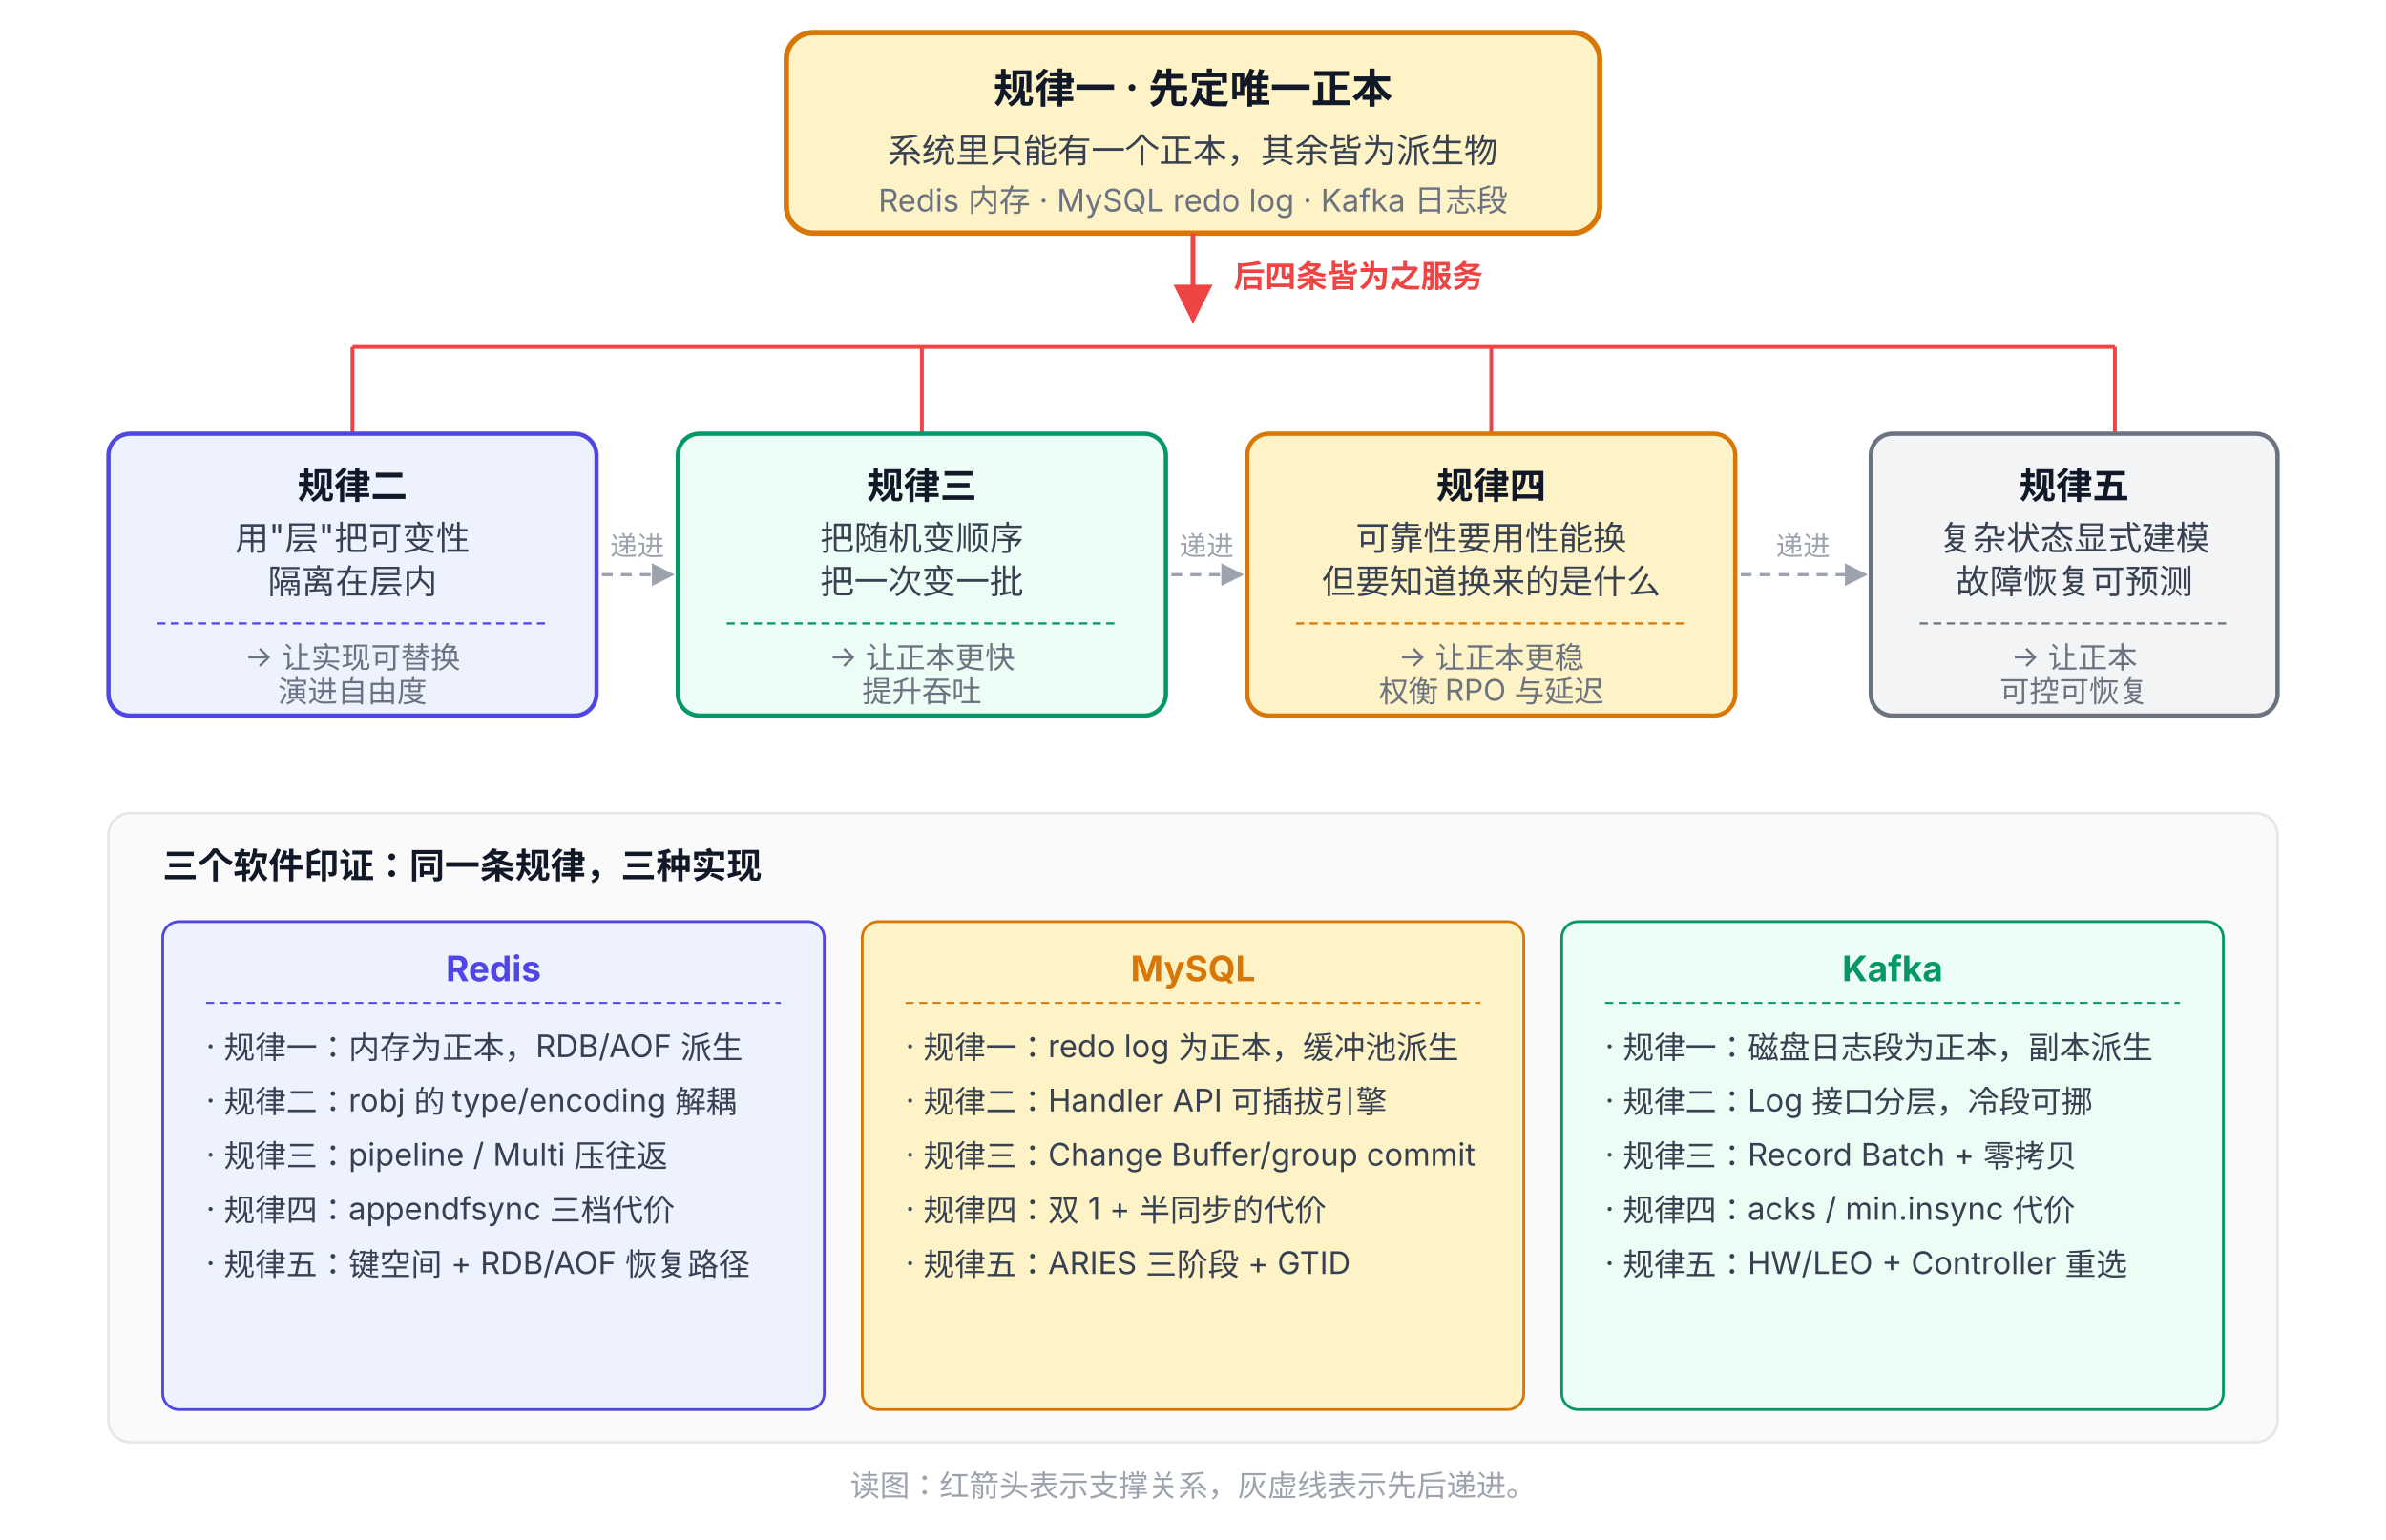
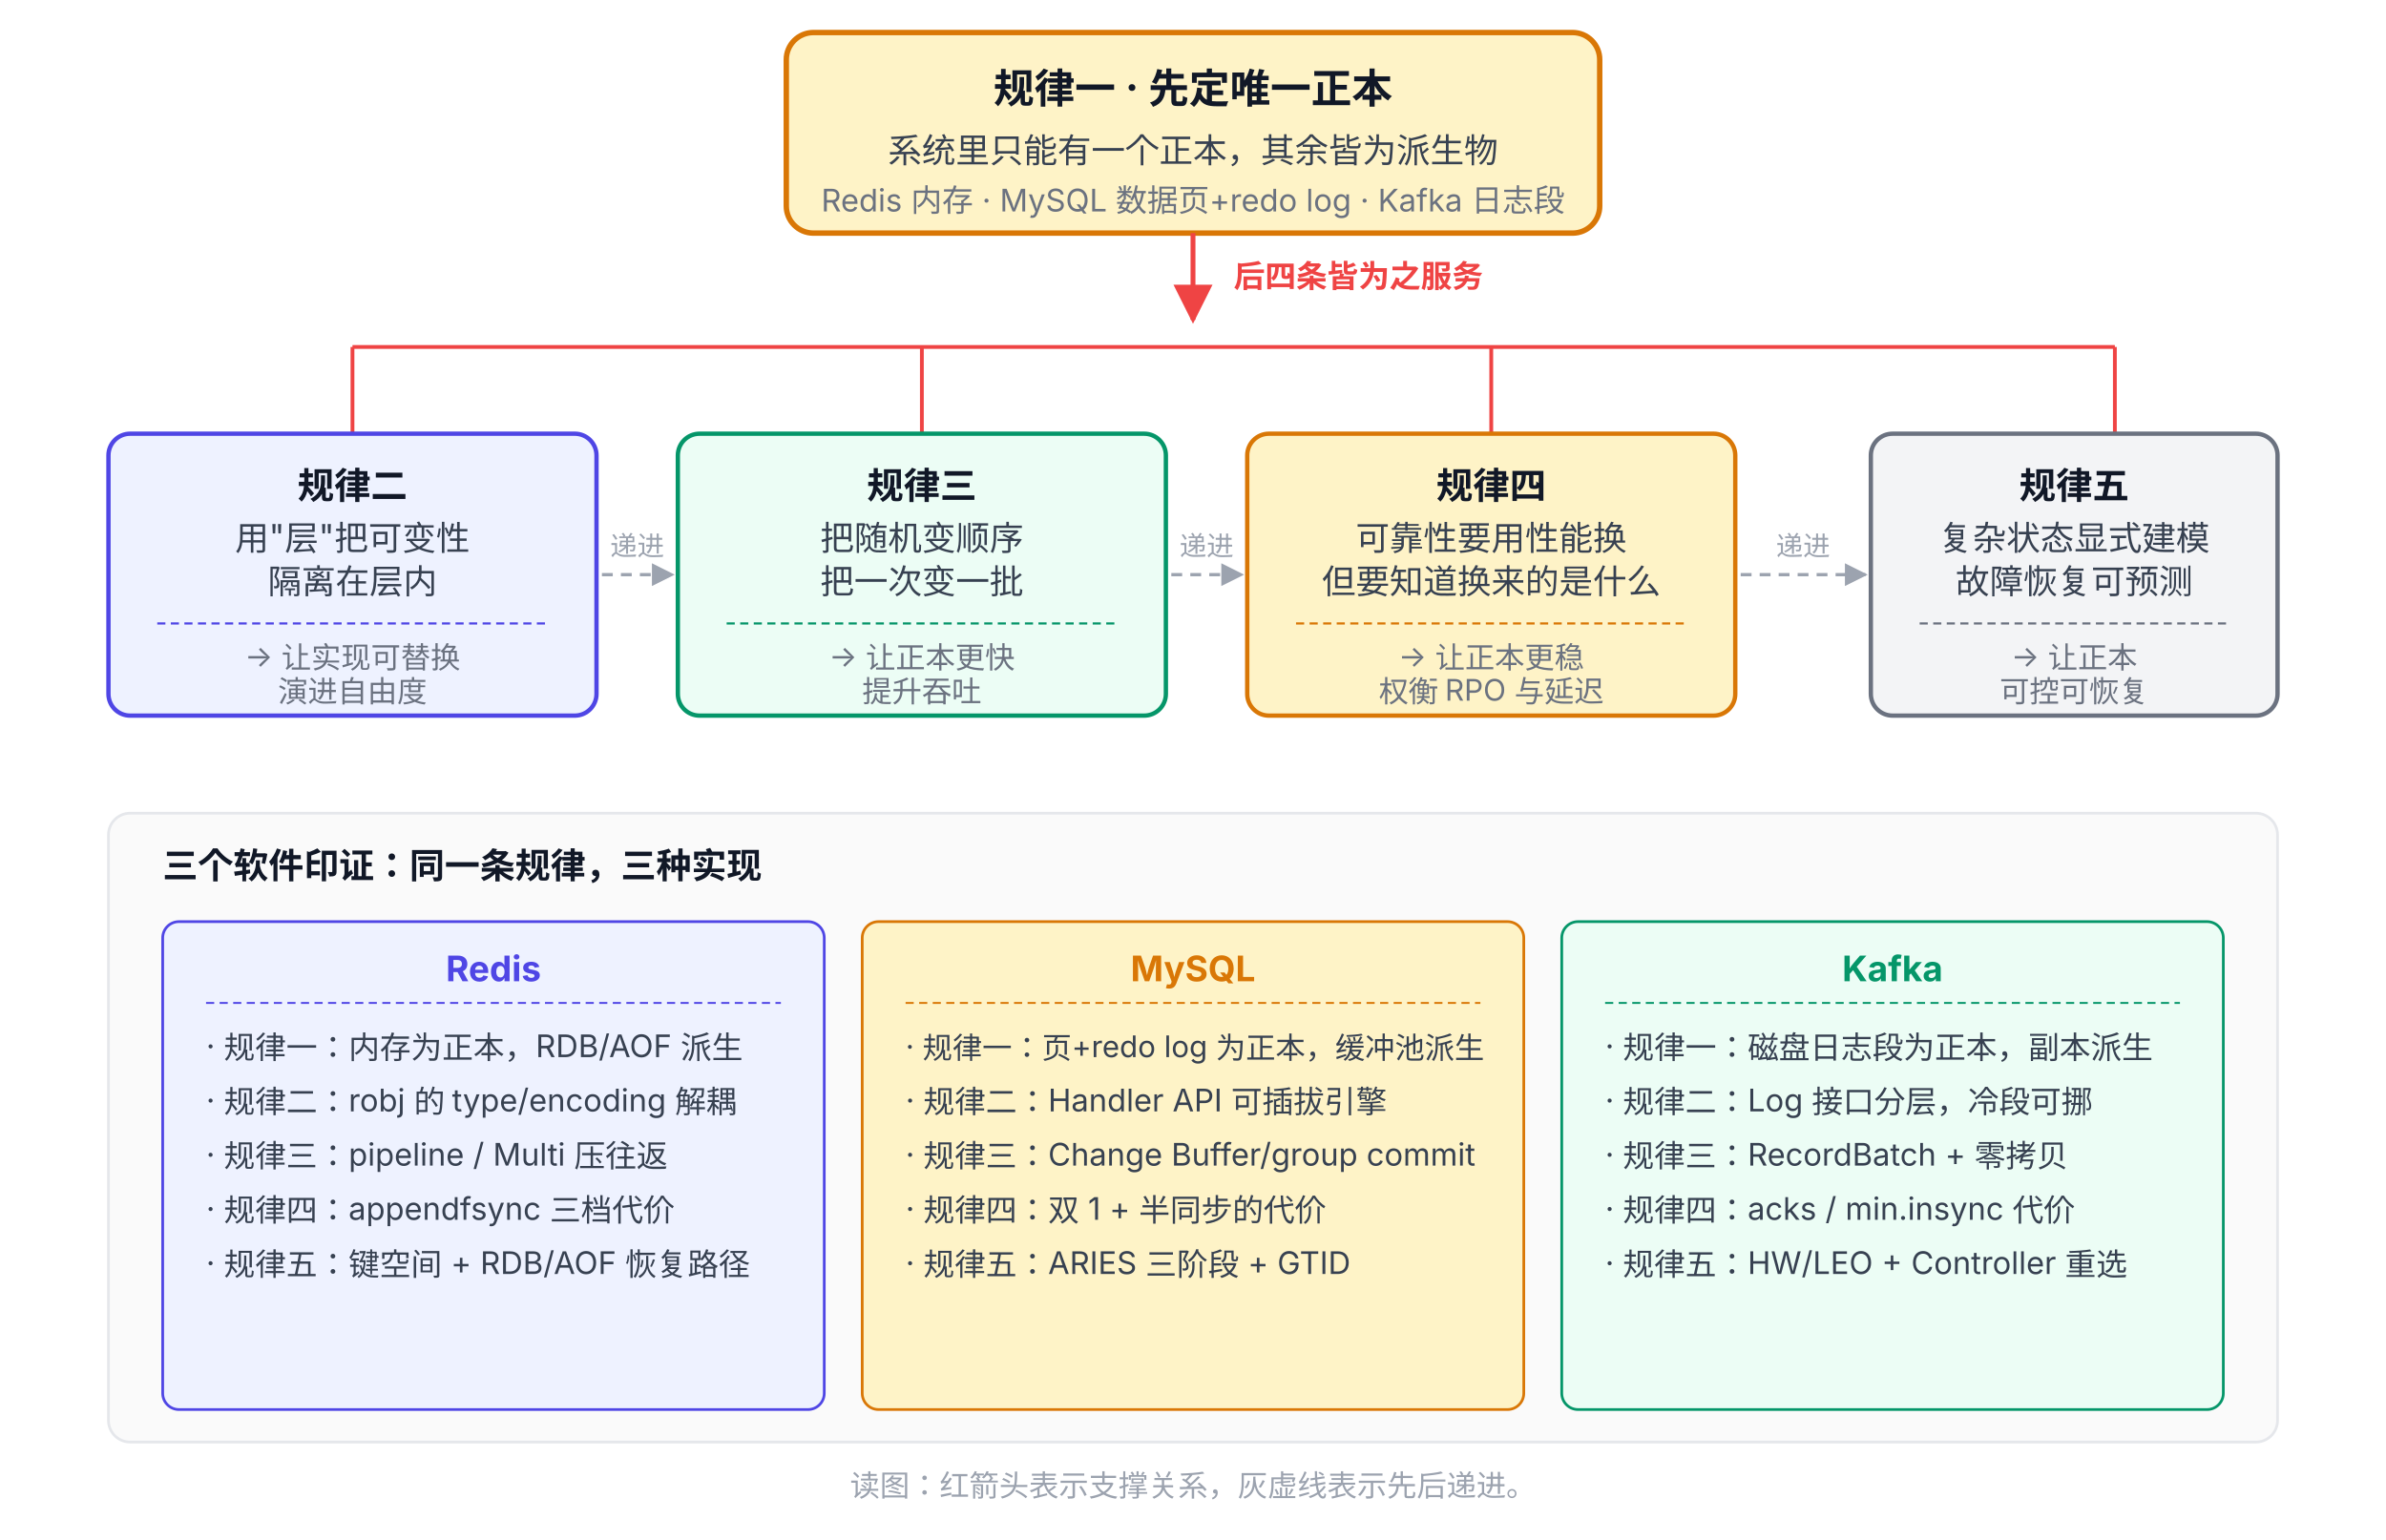
<svg xmlns="http://www.w3.org/2000/svg" viewBox="0 72 880 568" font-family="system-ui, -apple-system, 'PingFang SC', 'Microsoft YaHei', sans-serif">
  <defs>
    <marker id="arrowRed" viewBox="0 0 10 10" refX="9" refY="5" markerWidth="8" markerHeight="8" orient="auto-start-reverse">
      <path d="M0,0 L10,5 L0,10 z" fill="#EF4444" />
    </marker>
    <marker id="arrowDash" viewBox="0 0 10 10" refX="9" refY="5" markerWidth="7" markerHeight="7" orient="auto-start-reverse">
      <path d="M0,0 L10,5 L0,10 z" fill="#9CA3AF" />
    </marker>
  </defs>
  <rect x="290" y="84" width="300" height="74" rx="10" fill="#FEF3C7" stroke="#D97706" stroke-width="2" />
  <text x="440" y="110" text-anchor="middle" font-size="15" font-weight="700" fill="#111827">规律一 · 先定唯一正本</text>
  <text x="440" y="132" text-anchor="middle" font-size="12.5" fill="#374151">系统里只能有一个正本，其余皆为派生物</text>
-   <text x="440" y="150" text-anchor="middle" font-size="11.5" fill="#6B7280">Redis 内存 · MySQL redo log · Kafka 日志段</text>
+   <text x="440" y="150" text-anchor="middle" font-size="11.5" fill="#6B7280">Redis 内存 · MySQL 数据页+redo log · Kafka 日志段</text>
  <line x1="440" y1="158" x2="440" y2="190" stroke="#EF4444" stroke-width="1.8" marker-end="url(#arrowRed)" />
  <text x="455" y="178" font-size="11.5" fill="#EF4444" font-weight="600">后四条皆为之服务</text>
  <line x1="130" y1="200" x2="780" y2="200" stroke="#EF4444" stroke-width="1.4" />
  <line x1="130" y1="200" x2="130" y2="232" stroke="#EF4444" stroke-width="1.4" />
  <line x1="340" y1="200" x2="340" y2="232" stroke="#EF4444" stroke-width="1.4" />
  <line x1="550" y1="200" x2="550" y2="232" stroke="#EF4444" stroke-width="1.4" />
  <line x1="780" y1="200" x2="780" y2="232" stroke="#EF4444" stroke-width="1.4" />
  <rect x="40" y="232" width="180" height="104" rx="8" fill="#EEF2FF" stroke="#4F46E5" stroke-width="1.6" />
  <text x="130" y="256" text-anchor="middle" font-size="13.5" font-weight="700" fill="#111827">规律二</text>
  <text x="130" y="275" text-anchor="middle" font-size="12.5" fill="#374151">用"层"把可变性</text>
  <text x="130" y="291" text-anchor="middle" font-size="12.5" fill="#374151">隔离在层内</text>
  <line x1="58" y1="302" x2="202" y2="302" stroke="#4F46E5" stroke-width="0.8" stroke-dasharray="3,2" />
  <text x="130" y="318" text-anchor="middle" font-size="11" fill="#6B7280">→ 让实现可替换</text>
  <text x="130" y="331" text-anchor="middle" font-size="11" fill="#6B7280">演进自由度</text>
  <rect x="250" y="232" width="180" height="104" rx="8" fill="#ECFDF5" stroke="#059669" stroke-width="1.6" />
  <text x="340" y="256" text-anchor="middle" font-size="13.5" font-weight="700" fill="#111827">规律三</text>
  <text x="340" y="275" text-anchor="middle" font-size="12.5" fill="#374151">把随机变顺序</text>
  <text x="340" y="291" text-anchor="middle" font-size="12.5" fill="#374151">把一次变一批</text>
  <line x1="268" y1="302" x2="412" y2="302" stroke="#059669" stroke-width="0.8" stroke-dasharray="3,2" />
  <text x="340" y="318" text-anchor="middle" font-size="11" fill="#6B7280">→ 让正本更快</text>
  <text x="340" y="331" text-anchor="middle" font-size="11" fill="#6B7280">提升吞吐</text>
  <rect x="460" y="232" width="180" height="104" rx="8" fill="#FEF3C7" stroke="#D97706" stroke-width="1.6" />
  <text x="550" y="256" text-anchor="middle" font-size="13.5" font-weight="700" fill="#111827">规律四</text>
  <text x="550" y="275" text-anchor="middle" font-size="12.5" fill="#374151">可靠性要用性能换</text>
  <text x="550" y="291" text-anchor="middle" font-size="12.5" fill="#374151">但要知道换来的是什么</text>
  <line x1="478" y1="302" x2="622" y2="302" stroke="#D97706" stroke-width="0.8" stroke-dasharray="3,2" />
  <text x="550" y="318" text-anchor="middle" font-size="11" fill="#6B7280">→ 让正本更稳</text>
  <text x="550" y="331" text-anchor="middle" font-size="11" fill="#6B7280">权衡 RPO 与延迟</text>
  <rect x="690" y="232" width="150" height="104" rx="8" fill="#F3F4F6" stroke="#6B7280" stroke-width="1.6" />
  <text x="765" y="256" text-anchor="middle" font-size="13.5" font-weight="700" fill="#111827">规律五</text>
  <text x="765" y="275" text-anchor="middle" font-size="12.5" fill="#374151">复杂状态显式建模</text>
  <text x="765" y="291" text-anchor="middle" font-size="12.5" fill="#374151">故障恢复可预测</text>
  <line x1="708" y1="302" x2="822" y2="302" stroke="#6B7280" stroke-width="0.8" stroke-dasharray="3,2" />
  <text x="765" y="318" text-anchor="middle" font-size="11" fill="#6B7280">→ 让正本</text>
  <text x="765" y="331" text-anchor="middle" font-size="11" fill="#6B7280">可控可恢复</text>
  <line x1="222" y1="284" x2="248" y2="284" stroke="#9CA3AF" stroke-width="1.2" stroke-dasharray="4,3" marker-end="url(#arrowDash)" />
  <line x1="432" y1="284" x2="458" y2="284" stroke="#9CA3AF" stroke-width="1.2" stroke-dasharray="4,3" marker-end="url(#arrowDash)" />
  <line x1="642" y1="284" x2="688" y2="284" stroke="#9CA3AF" stroke-width="1.2" stroke-dasharray="4,3" marker-end="url(#arrowDash)" />
  <text x="235" y="277" text-anchor="middle" font-size="10" fill="#9CA3AF">递进</text>
  <text x="445" y="277" text-anchor="middle" font-size="10" fill="#9CA3AF">递进</text>
  <text x="665" y="277" text-anchor="middle" font-size="10" fill="#9CA3AF">递进</text>
  <rect x="40" y="372" width="800" height="232" rx="8" fill="#FAFAFA" stroke="#E5E7EB" stroke-width="1" />
  <text x="60" y="396" font-size="13" font-weight="700" fill="#111827">三个软件印证：同一条规律，三种实现</text>
  <rect x="60" y="412" width="244" height="180" rx="6" fill="#EEF2FF" stroke="#4F46E5" stroke-width="1" />
  <text x="182" y="434" text-anchor="middle" font-size="13" font-weight="700" fill="#4F46E5">Redis</text>
  <line x1="76" y1="442" x2="288" y2="442" stroke="#4F46E5" stroke-width="0.7" stroke-dasharray="3,2" />
  <text x="76" y="462" font-size="11.5" fill="#374151">· 规律一：内存为正本，RDB/AOF 派生</text>
  <text x="76" y="482" font-size="11.5" fill="#374151">· 规律二：robj 的 type/encoding 解耦</text>
  <text x="76" y="502" font-size="11.5" fill="#374151">· 规律三：pipeline / Multi 压往返</text>
  <text x="76" y="522" font-size="11.5" fill="#374151">· 规律四：appendfsync 三档代价</text>
  <text x="76" y="542" font-size="11.5" fill="#374151">· 规律五：键空间 + RDB/AOF 恢复路径</text>
  <rect x="318" y="412" width="244" height="180" rx="6" fill="#FEF3C7" stroke="#D97706" stroke-width="1" />
  <text x="440" y="434" text-anchor="middle" font-size="13" font-weight="700" fill="#D97706">MySQL</text>
  <line x1="334" y1="442" x2="546" y2="442" stroke="#D97706" stroke-width="0.7" stroke-dasharray="3,2" />
-   <text x="334" y="462" font-size="11.5" fill="#374151">· 规律一：redo log 为正本，缓冲池派生</text>
+   <text x="334" y="462" font-size="11" fill="#374151">· 规律一：页+redo log 为正本，缓冲池派生</text>
  <text x="334" y="482" font-size="11.5" fill="#374151">· 规律二：Handler API 可插拔引擎</text>
  <text x="334" y="502" font-size="11.5" fill="#374151">· 规律三：Change Buffer/group commit</text>
  <text x="334" y="522" font-size="11.5" fill="#374151">· 规律四：双 1 + 半同步的代价</text>
  <text x="334" y="542" font-size="11.5" fill="#374151">· 规律五：ARIES 三阶段 + GTID</text>
  <rect x="576" y="412" width="244" height="180" rx="6" fill="#ECFDF5" stroke="#059669" stroke-width="1" />
  <text x="698" y="434" text-anchor="middle" font-size="13" font-weight="700" fill="#059669">Kafka</text>
  <line x1="592" y1="442" x2="804" y2="442" stroke="#059669" stroke-width="0.7" stroke-dasharray="3,2" />
  <text x="592" y="462" font-size="11.5" fill="#374151">· 规律一：磁盘日志段为正本，副本派生</text>
  <text x="592" y="482" font-size="11.5" fill="#374151">· 规律二：Log 接口分层，冷段可挪</text>
-   <text x="592" y="502" font-size="11.5" fill="#374151">· 规律三：Record Batch + 零拷贝</text>
+   <text x="592" y="502" font-size="11.5" fill="#374151">· 规律三：RecordBatch + 零拷贝</text>
  <text x="592" y="522" font-size="11.5" fill="#374151">· 规律四：acks / min.insync 代价</text>
  <text x="592" y="542" font-size="11.5" fill="#374151">· 规律五：HW/LEO + Controller 重选</text>
  <text x="440" y="624" text-anchor="middle" font-size="11" fill="#9CA3AF">读图：红箭头表示支撑关系，灰虚线表示先后递进。</text>
</svg>
